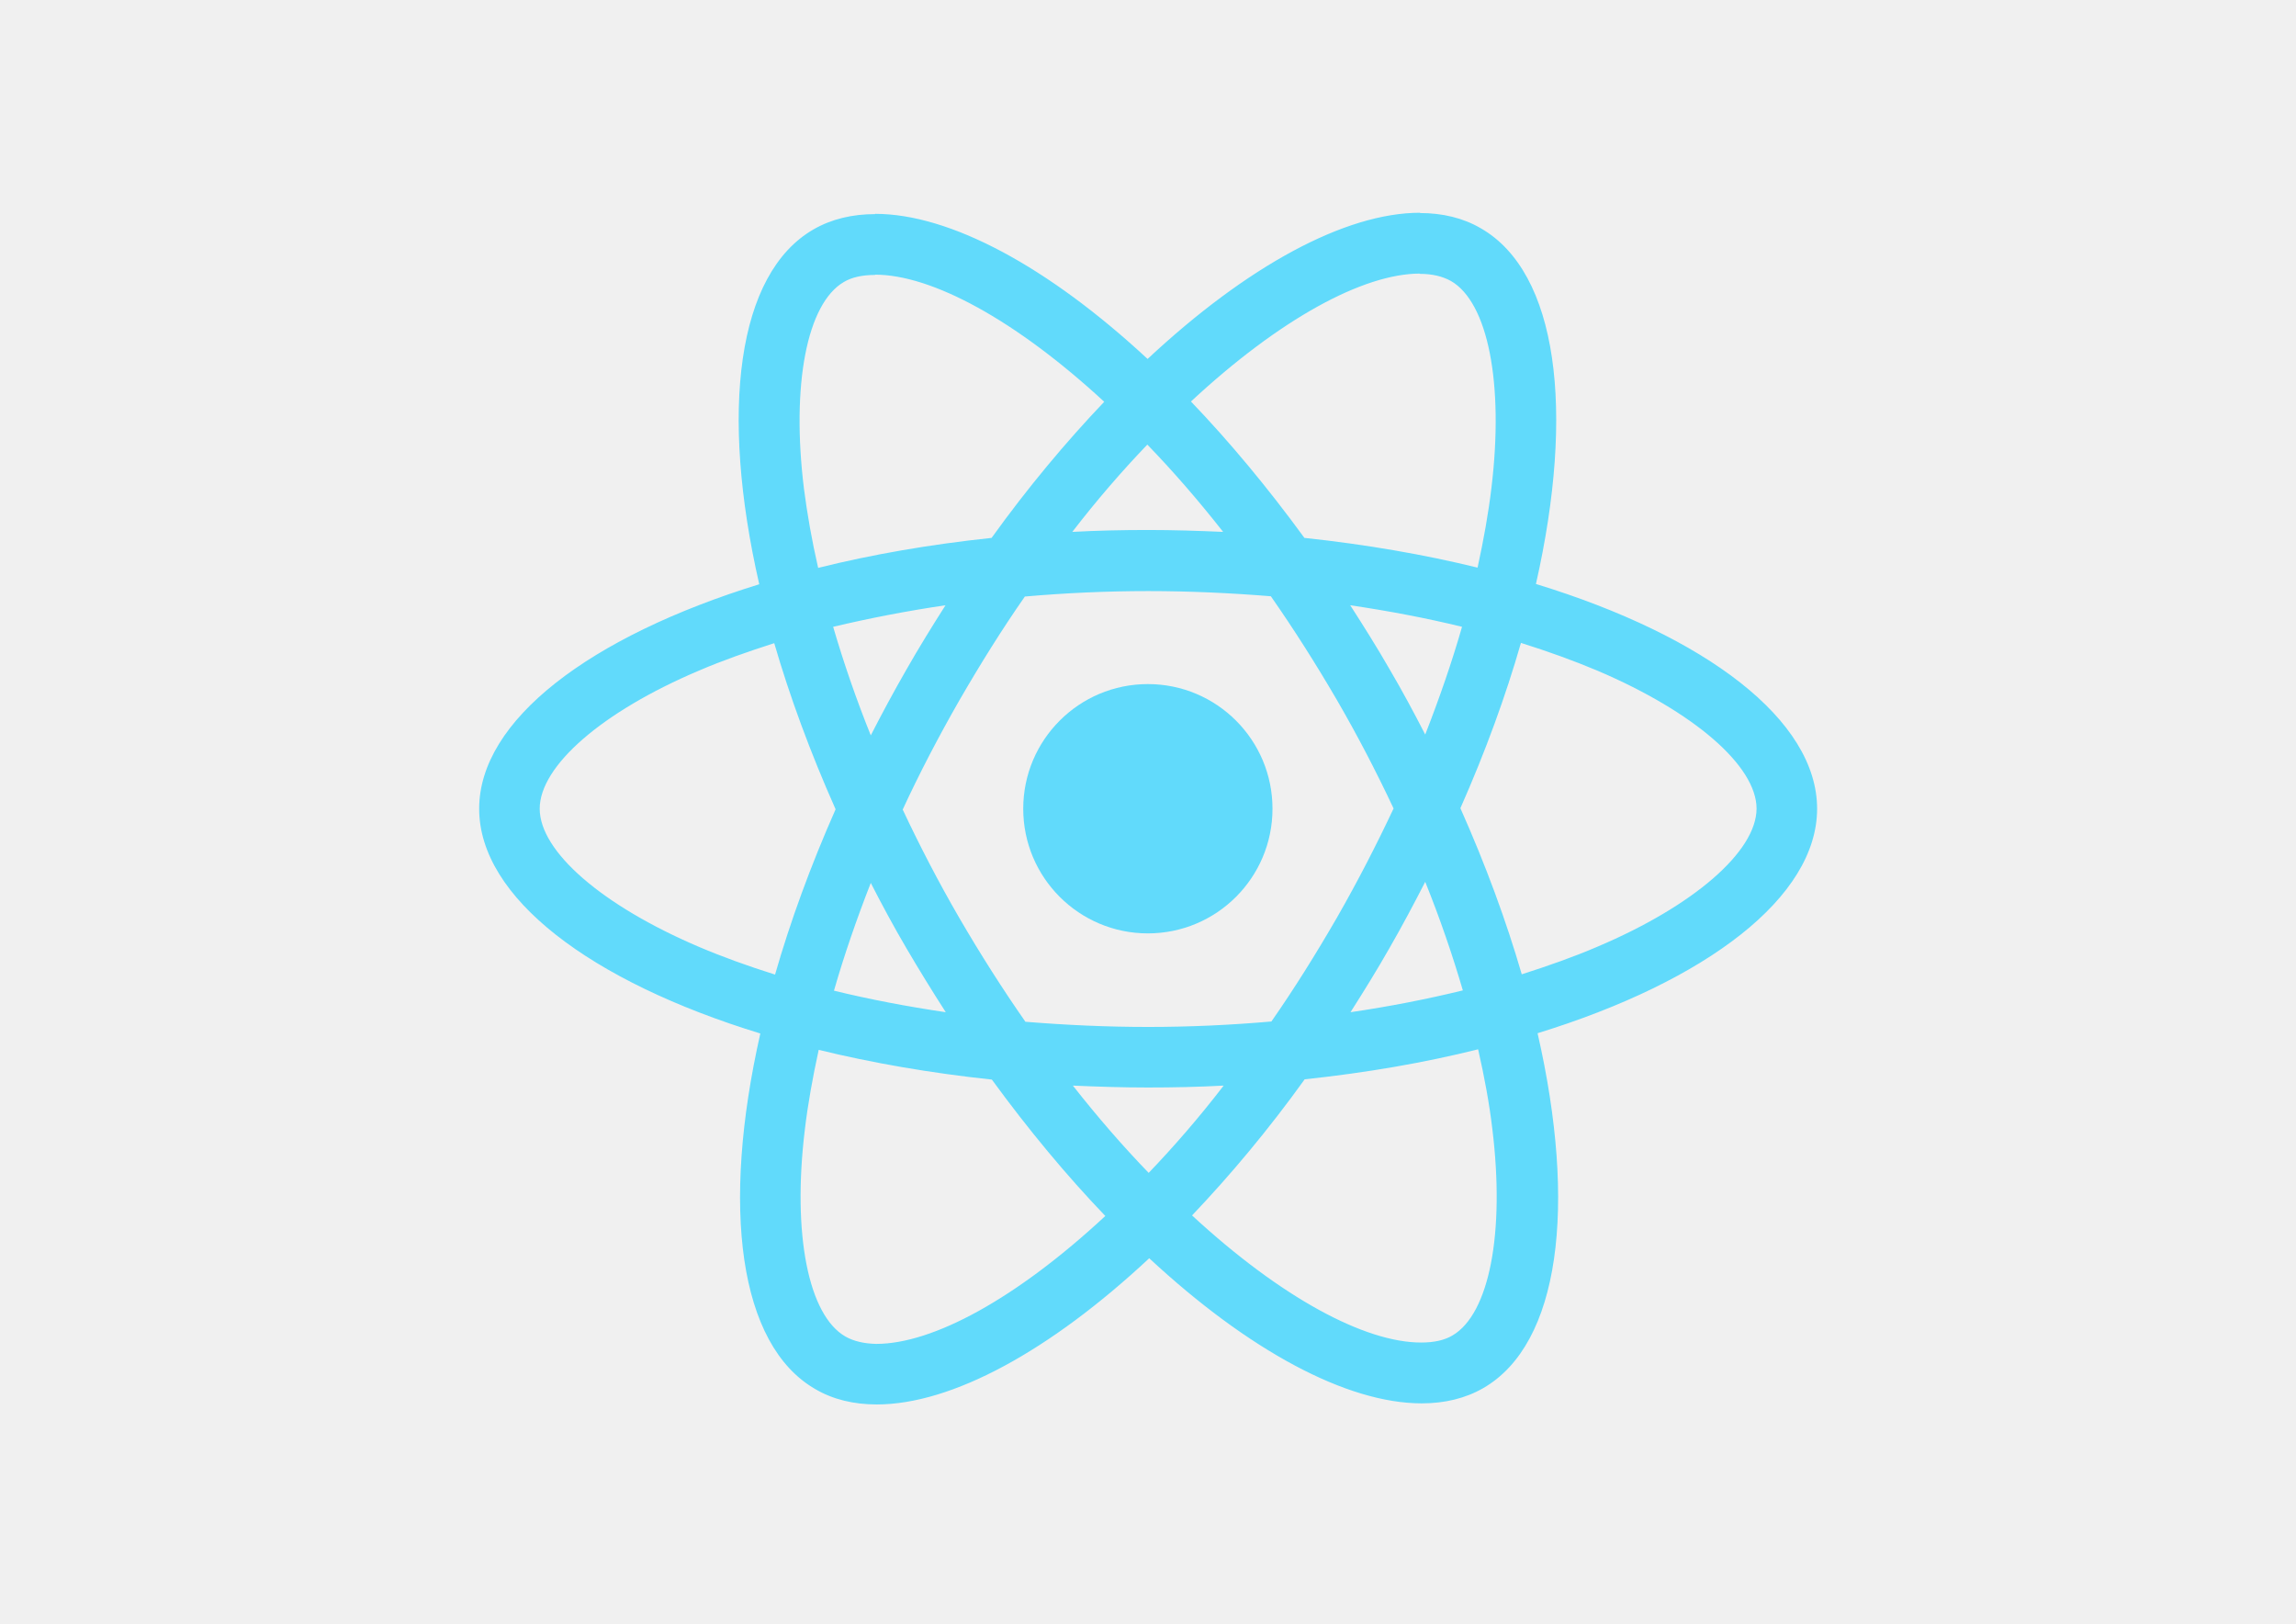
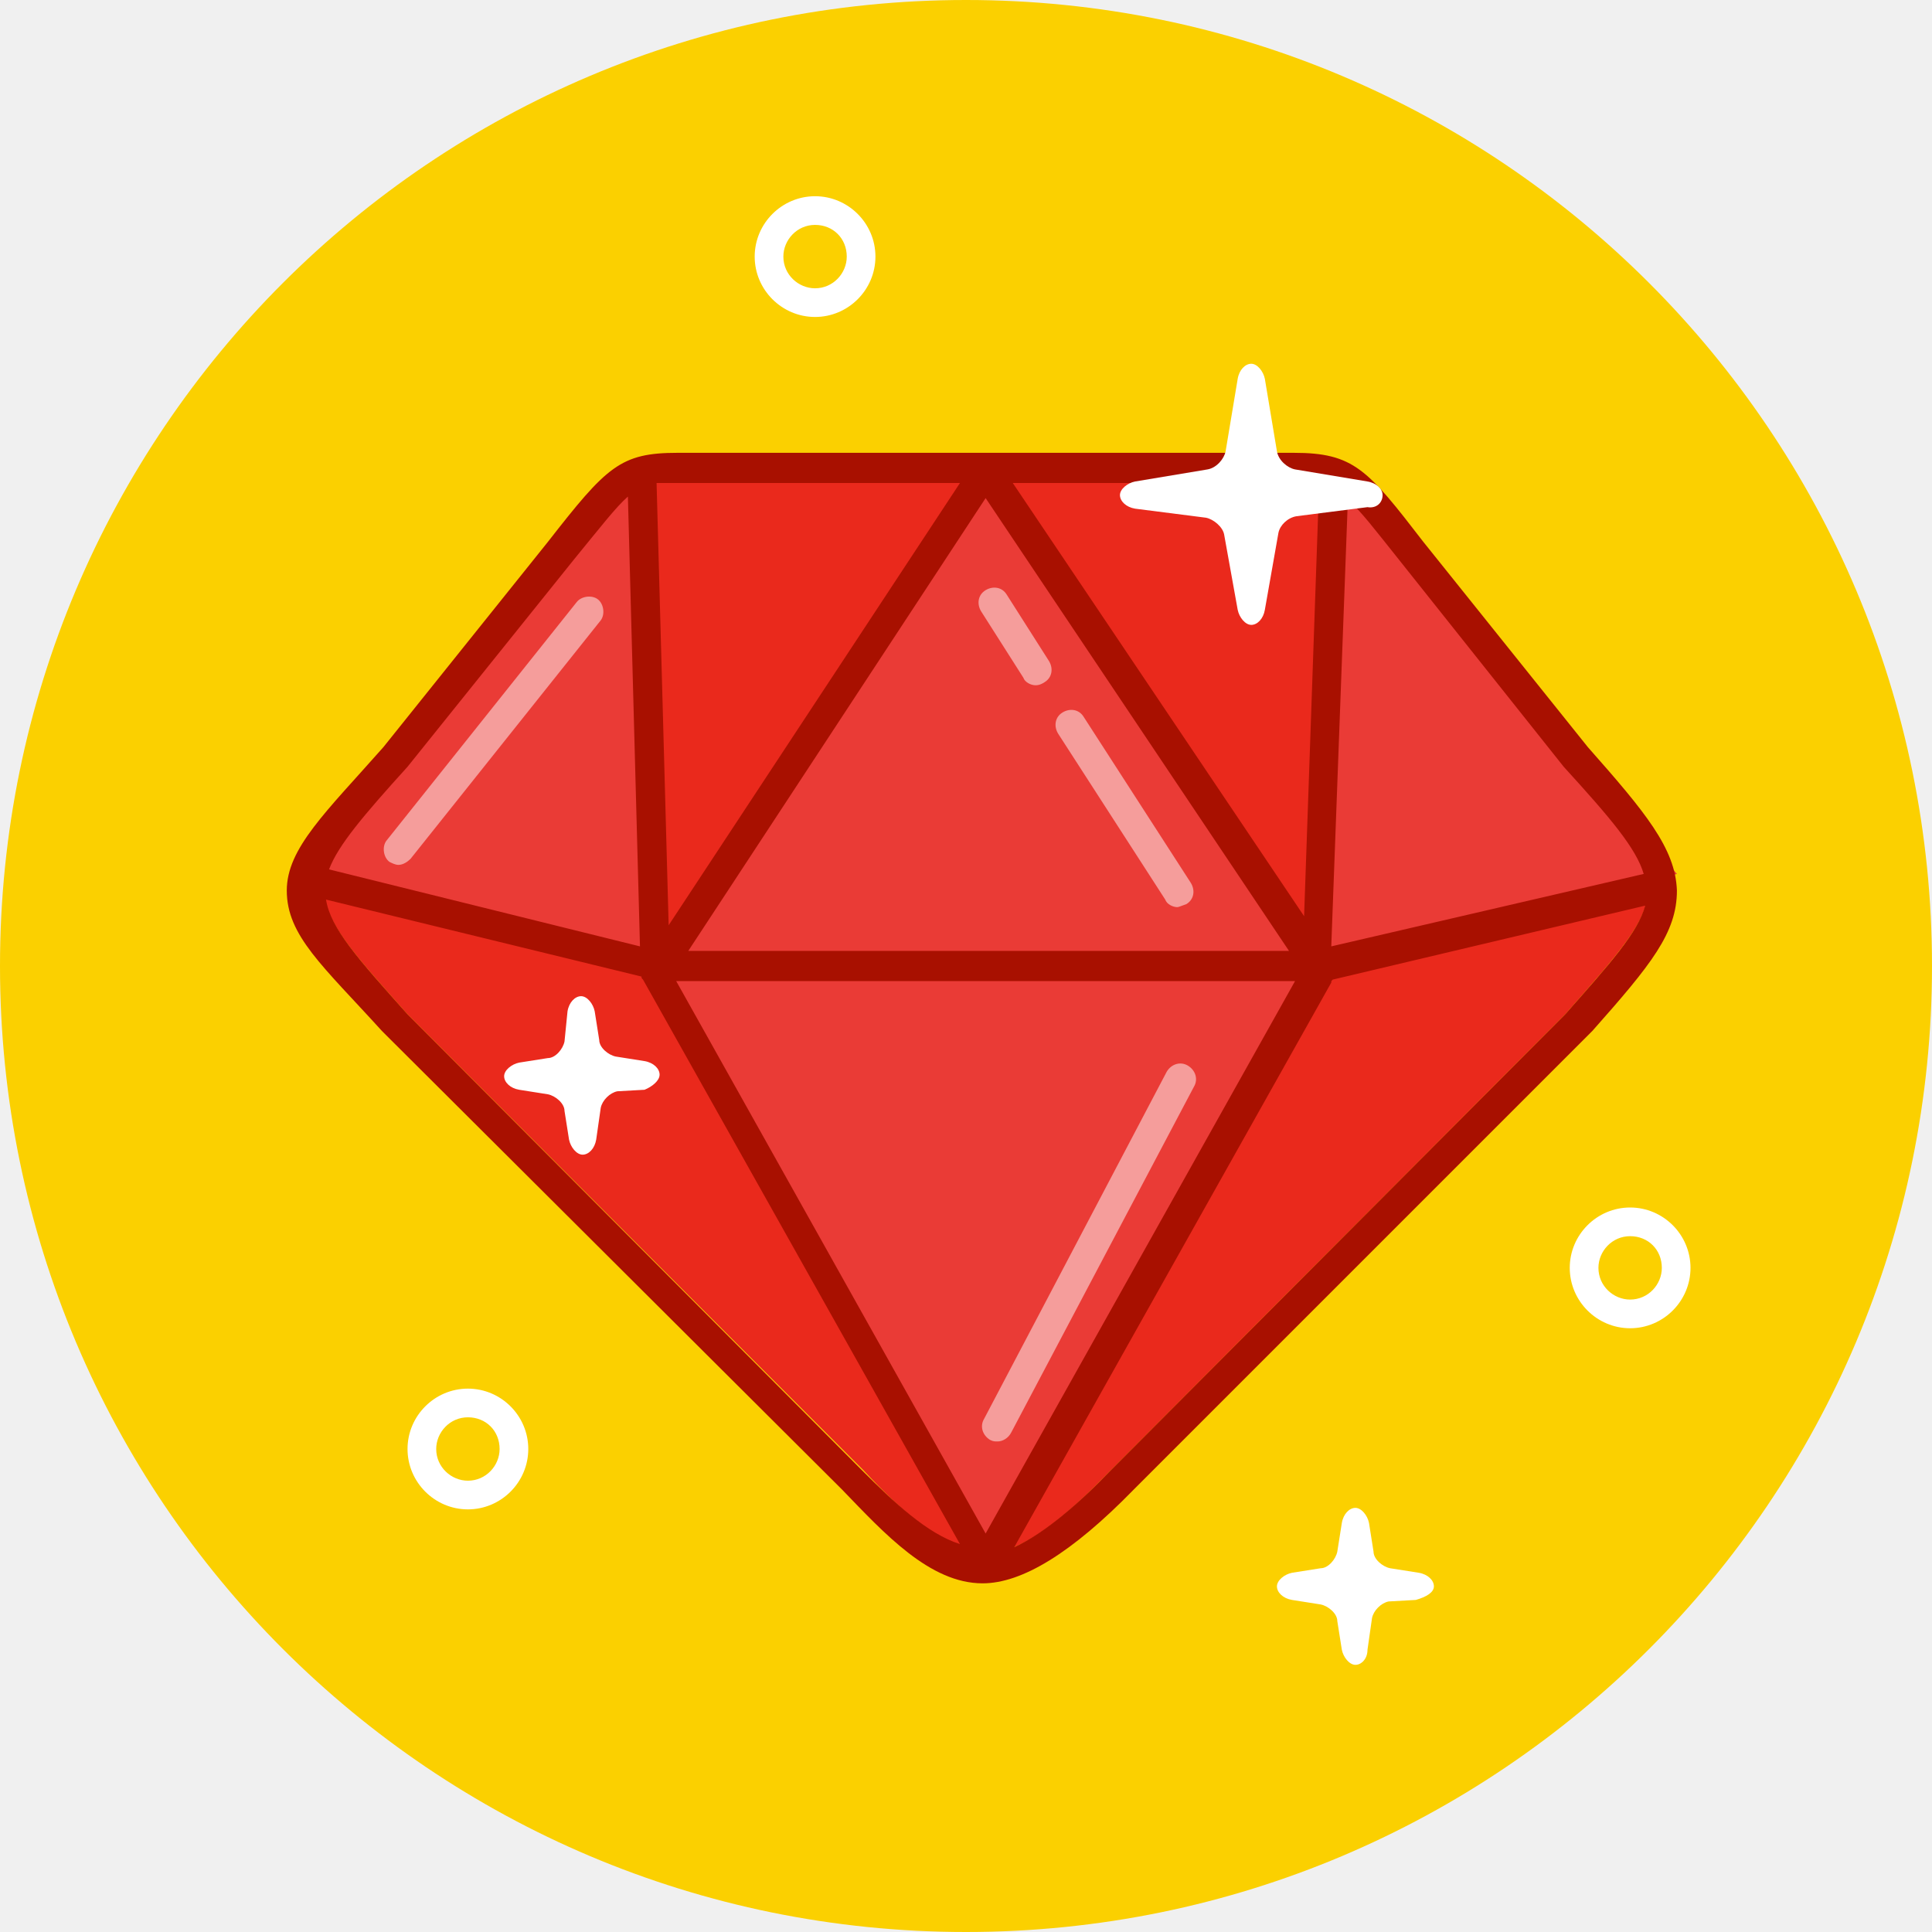
- <svg xmlns="http://www.w3.org/2000/svg" viewBox="0 0 841.9 595.3">
-   <g fill="#61DAFB">
-     <path d="M666.3 296.5c0-32.5-40.7-63.3-103.1-82.4 14.4-63.6 8-114.2-20.2-130.4-6.5-3.8-14.1-5.6-22.4-5.6v22.3c4.6 0 8.3.9 11.4 2.6 13.6 7.8 19.5 37.5 14.9 75.7-1.1 9.4-2.9 19.3-5.1 29.4-19.6-4.8-41-8.5-63.5-10.9-13.5-18.5-27.5-35.3-41.6-50 32.6-30.3 63.2-46.9 84-46.9V78c-27.5 0-63.5 19.6-99.9 53.6-36.4-33.8-72.4-53.2-99.9-53.2v22.3c20.7 0 51.4 16.5 84 46.6-14 14.7-28 31.4-41.3 49.9-22.6 2.4-44 6.1-63.6 11-2.3-10-4-19.7-5.2-29-4.7-38.2 1.1-67.9 14.6-75.8 3-1.8 6.9-2.6 11.5-2.6V78.5c-8.4 0-16 1.8-22.6 5.6-28.1 16.2-34.4 66.7-19.9 130.1-62.2 19.2-102.7 49.9-102.7 82.3 0 32.5 40.7 63.3 103.1 82.4-14.4 63.6-8 114.2 20.2 130.4 6.5 3.8 14.1 5.6 22.5 5.6 27.5 0 63.5-19.6 99.9-53.6 36.4 33.8 72.4 53.2 99.9 53.2 8.4 0 16-1.8 22.6-5.6 28.1-16.2 34.4-66.7 19.9-130.1 62-19.1 102.5-49.9 102.5-82.3zm-130.2-66.7c-3.7 12.9-8.3 26.2-13.5 39.5-4.1-8-8.4-16-13.1-24-4.6-8-9.5-15.8-14.4-23.4 14.2 2.1 27.9 4.7 41 7.9zm-45.8 106.5c-7.8 13.5-15.8 26.3-24.1 38.2-14.9 1.3-30 2-45.2 2-15.1 0-30.2-.7-45-1.9-8.3-11.9-16.4-24.6-24.2-38-7.6-13.1-14.5-26.4-20.8-39.8 6.2-13.4 13.2-26.8 20.7-39.9 7.8-13.5 15.8-26.3 24.1-38.2 14.9-1.3 30-2 45.2-2 15.1 0 30.2.7 45 1.9 8.3 11.9 16.4 24.6 24.2 38 7.6 13.1 14.5 26.4 20.8 39.8-6.3 13.4-13.2 26.8-20.7 39.9zm32.3-13c5.4 13.4 10 26.8 13.8 39.8-13.1 3.2-26.9 5.9-41.2 8 4.9-7.7 9.8-15.6 14.4-23.7 4.6-8 8.9-16.1 13-24.1zM421.2 430c-9.3-9.6-18.6-20.3-27.8-32 9 .4 18.2.7 27.5.7 9.4 0 18.7-.2 27.8-.7-9 11.7-18.3 22.4-27.5 32zm-74.4-58.9c-14.2-2.1-27.9-4.7-41-7.9 3.7-12.9 8.3-26.2 13.5-39.5 4.1 8 8.4 16 13.1 24 4.7 8 9.5 15.8 14.4 23.4zM420.7 163c9.3 9.6 18.6 20.3 27.8 32-9-.4-18.2-.7-27.5-.7-9.4 0-18.7.2-27.8.7 9-11.7 18.3-22.4 27.5-32zm-74 58.9c-4.9 7.7-9.8 15.6-14.4 23.7-4.6 8-8.9 16-13 24-5.4-13.4-10-26.8-13.8-39.8 13.1-3.1 26.9-5.8 41.2-7.9zm-90.5 125.2c-35.4-15.1-58.3-34.9-58.3-50.6 0-15.7 22.9-35.6 58.3-50.6 8.6-3.7 18-7 27.7-10.1 5.7 19.6 13.2 40 22.5 60.9-9.2 20.8-16.6 41.1-22.2 60.6-9.9-3.1-19.3-6.5-28-10.2zM310 490c-13.6-7.8-19.5-37.5-14.9-75.7 1.1-9.4 2.9-19.3 5.1-29.4 19.6 4.8 41 8.5 63.5 10.9 13.5 18.5 27.5 35.3 41.6 50-32.6 30.3-63.2 46.9-84 46.9-4.5-.1-8.3-1-11.3-2.7zm237.2-76.2c4.7 38.2-1.1 67.9-14.6 75.8-3 1.8-6.9 2.6-11.5 2.6-20.7 0-51.4-16.5-84-46.6 14-14.7 28-31.4 41.3-49.9 22.6-2.4 44-6.1 63.6-11 2.3 10.1 4.1 19.8 5.2 29.1zm38.5-66.7c-8.6 3.7-18 7-27.7 10.1-5.7-19.6-13.2-40-22.5-60.9 9.2-20.8 16.6-41.1 22.2-60.6 9.9 3.1 19.3 6.5 28.1 10.2 35.4 15.1 58.3 34.9 58.3 50.6-.1 15.7-23 35.6-58.4 50.6zM320.8 78.4z" />
-     <circle cx="420.9" cy="296.5" r="45.7" />
-     <path d="M520.5 78.1z" />
+ <svg xmlns="http://www.w3.org/2000/svg" id="almaz" style="enable-background:new 0 0 128 128;" version="1.1" viewBox="0 0 128 128" xml:space="preserve">
+   <style type="text/css">
+ 	.st0{fill:#FBD000;}
+ 	.st1{fill:#EA291C;}
+ 	.st2{fill:#EA3B36;}
+ 	.st3{fill:#A81000;}
+ 	.st4{opacity:0.5;fill:#FFFFFF;}
+ 	.st5{fill:#FFFFFF;}
+ </style>
+   <g>
+     <circle class="st0" cx="64" cy="64" r="64" />
+     <path class="st1" d="M27,50.8l11-13.7c4.3-5.5,4.2-5.5,8.2-5.5h38.4c4,0,3.9,0,8.2,5.5l10.9,13.7c7.4,8.2,7.2,8.2,0,16.4L73.6,97.4   c-2.6,2.7-5.7,5.5-8.2,5.5c-2.6,0-5.6-2.7-8.2-5.5L27,67.2C19.7,59,19.6,59,27,50.8z" />
+     <polygon class="st2" points="43.8,63.8 65.5,102.8 87.2,64.5  " />
+     <polygon class="st2" points="42.7,31.1 43.8,64.7 19.9,57.9  " />
+     <polygon class="st2" points="88.3,31.1 87.2,64.7 111.1,57.9  " />
+     <polygon class="st2" points="43.8,65 65.5,32.2 87.2,65  " />
+     <path class="st3" d="M105.2,49.5L94.3,35.9c-3.7-4.8-4.6-5.9-8.6-5.9v0H44.9c-3.8,0-4.7,0.9-8.6,5.9L25.4,49.5   C21.6,53.8,19,56.2,19,59c0,3,2.4,5,6.3,9.3l0.2,0.2c0,0,0.1,0.1,0.1,0.1l30.2,30.1c2.8,2.9,5.8,6.2,9.3,6.2c2.6,0,5.9-2,10-6.2   l30.1-30.1c0,0,0.1-0.1,0.1-0.1l0.2-0.2c3.9-4.4,5.6-6.5,5.6-9.3C111,56.2,109,53.8,105.2,49.5z M92.7,37.1l10.9,13.7   c3.1,3.4,4.8,5.4,5.3,7.1l-20.7,4.8l1.1-29.6C90.2,33.9,91.1,35.1,92.7,37.1z M65.3,101.6L44.8,65h41L65.3,101.6z M45.6,63l19.7-30   l20.1,30H45.6z M87.4,32l-1,28.7L67.1,32H87.4z M63.6,32L44.3,61.3L43.5,32H63.6z M27,50.8l11-13.7c1.8-2.2,2.8-3.5,3.6-4.2   l0.8,29.8l-20.6-5.1C22.4,56,24.1,54,27,50.8z M57.1,97.4L27,67.2c-3.3-3.7-5.1-5.7-5.4-7.6l20.9,5.1c0,0.1,0,0.1,0.1,0.2l21,37.4   C61.4,101.6,59.2,99.5,57.1,97.4z M103.7,67.2L73.6,97.4c-2,2.1-4.4,4.2-6.4,5.1l21-37.4c0-0.1,0-0.1,0.1-0.2L109,60   C108.5,61.8,106.7,63.8,103.7,67.2z" />
+     <path class="st4" d="M78,60.1c-0.3,0-0.7-0.2-0.8-0.5l-7.1-11c-0.3-0.5-0.2-1.1,0.3-1.4c0.5-0.3,1.1-0.2,1.4,0.3l7.1,11   c0.3,0.5,0.2,1.1-0.3,1.4C78.3,60,78.1,60.1,78,60.1z" />
+     <path class="st4" d="M68.6,45.4c-0.3,0-0.7-0.2-0.8-0.5l-2.8-4.4c-0.3-0.5-0.2-1.1,0.3-1.4c0.5-0.3,1.1-0.2,1.4,0.3l2.8,4.4   c0.3,0.5,0.2,1.1-0.3,1.4C68.9,45.4,68.7,45.4,68.6,45.4z" />
+     <path class="st4" d="M66.1,95.5c-0.2,0-0.3,0-0.5-0.1c-0.5-0.3-0.7-0.9-0.4-1.4l12.1-23c0.3-0.5,0.9-0.7,1.4-0.4   c0.5,0.3,0.7,0.9,0.4,1.4L67,94.9C66.8,95.3,66.4,95.5,66.1,95.5z" />
+     <path class="st4" d="M26.4,57.3c-0.2,0-0.4-0.1-0.6-0.2c-0.4-0.3-0.5-1-0.2-1.4l12.6-15.8c0.3-0.4,1-0.5,1.4-0.2   c0.4,0.3,0.5,1,0.2,1.4L27.2,56.9C27,57.1,26.7,57.3,26.4,57.3z" />
+     <path class="st5" d="M43.7,71.2c0-0.4-0.4-0.8-1-0.9l-1.9-0.3c-0.5-0.1-1.1-0.6-1.1-1.1l-0.3-1.9c-0.1-0.5-0.5-1-0.9-1   c-0.4,0-0.8,0.4-0.9,1L37.4,69c-0.1,0.5-0.6,1.1-1.1,1.1l-1.9,0.3c-0.5,0.1-1,0.5-1,0.9c0,0.4,0.4,0.8,1,0.9l1.9,0.3   c0.5,0.1,1.1,0.6,1.1,1.1l0.3,1.9c0.1,0.5,0.5,1,0.9,1c0.4,0,0.8-0.4,0.9-1l0.3-2.1c0.1-0.5,0.6-1,1.1-1.1l1.8-0.1   C43.2,72,43.7,71.6,43.7,71.2z" />
+     <path class="st5" d="M91.6,32.8c0-0.4-0.4-0.8-1-0.9l-4.8-0.8c-0.5-0.1-1.1-0.6-1.2-1.2l-0.8-4.8c-0.1-0.5-0.5-1-0.9-1   c-0.4,0-0.8,0.4-0.9,1l-0.8,4.8c-0.1,0.5-0.6,1.1-1.2,1.2l-4.8,0.8c-0.5,0.1-1,0.5-1,0.9c0,0.4,0.4,0.8,1,0.9l4.7,0.6   c0.5,0.1,1.1,0.6,1.2,1.1l0.9,5c0.1,0.5,0.5,1,0.9,1c0.4,0,0.8-0.4,0.9-1l0.9-5.1c0.1-0.5,0.6-1,1.2-1.1l4.7-0.6   C91.2,33.7,91.6,33.3,91.6,32.8z" />
+     <path class="st5" d="M31,100c-2.2,0-4-1.8-4-4c0-2.2,1.8-4,4-4c2.2,0,4,1.8,4,4C35,98.2,33.2,100,31,100z M31,93.9   c-1.2,0-2.1,1-2.1,2.1c0,1.2,1,2.1,2.1,2.1c1.2,0,2.1-1,2.1-2.1C33.1,94.8,32.2,93.9,31,93.9z" />
+     <path class="st5" d="M54,21c-2.2,0-4-1.8-4-4c0-2.2,1.8-4,4-4c2.2,0,4,1.8,4,4C58,19.2,56.2,21,54,21z M54,14.9   c-1.2,0-2.1,1-2.1,2.1c0,1.2,1,2.1,2.1,2.1c1.2,0,2.1-1,2.1-2.1C56.1,15.8,55.2,14.9,54,14.9z" />
+     <path class="st5" d="M108,88c-2.2,0-4-1.8-4-4c0-2.2,1.8-4,4-4c2.2,0,4,1.8,4,4C112,86.2,110.2,88,108,88z M108,81.9   c-1.2,0-2.1,1-2.1,2.1c0,1.2,1,2.1,2.1,2.1c1.2,0,2.1-1,2.1-2.1C110.1,82.8,109.2,81.9,108,81.9z" />
+     <path class="st5" d="M95,105.1c0-0.4-0.4-0.8-1-0.9l-1.9-0.3c-0.5-0.1-1.1-0.6-1.1-1.1l-0.3-1.9c-0.1-0.5-0.5-1-0.9-1   c-0.4,0-0.8,0.4-0.9,1l-0.3,1.9c-0.1,0.5-0.6,1.1-1.1,1.1l-1.9,0.3c-0.5,0.1-1,0.5-1,0.9c0,0.4,0.4,0.8,1,0.9l1.9,0.3   c0.5,0.1,1.1,0.6,1.1,1.1l0.3,1.9c0.1,0.5,0.5,1,0.9,1c0.4,0,0.8-0.4,0.8-1l0.3-2.1c0.1-0.5,0.6-1,1.1-1.1l1.8-0.1   C94.5,105.8,95,105.5,95,105.1z" />
  </g>
</svg>
